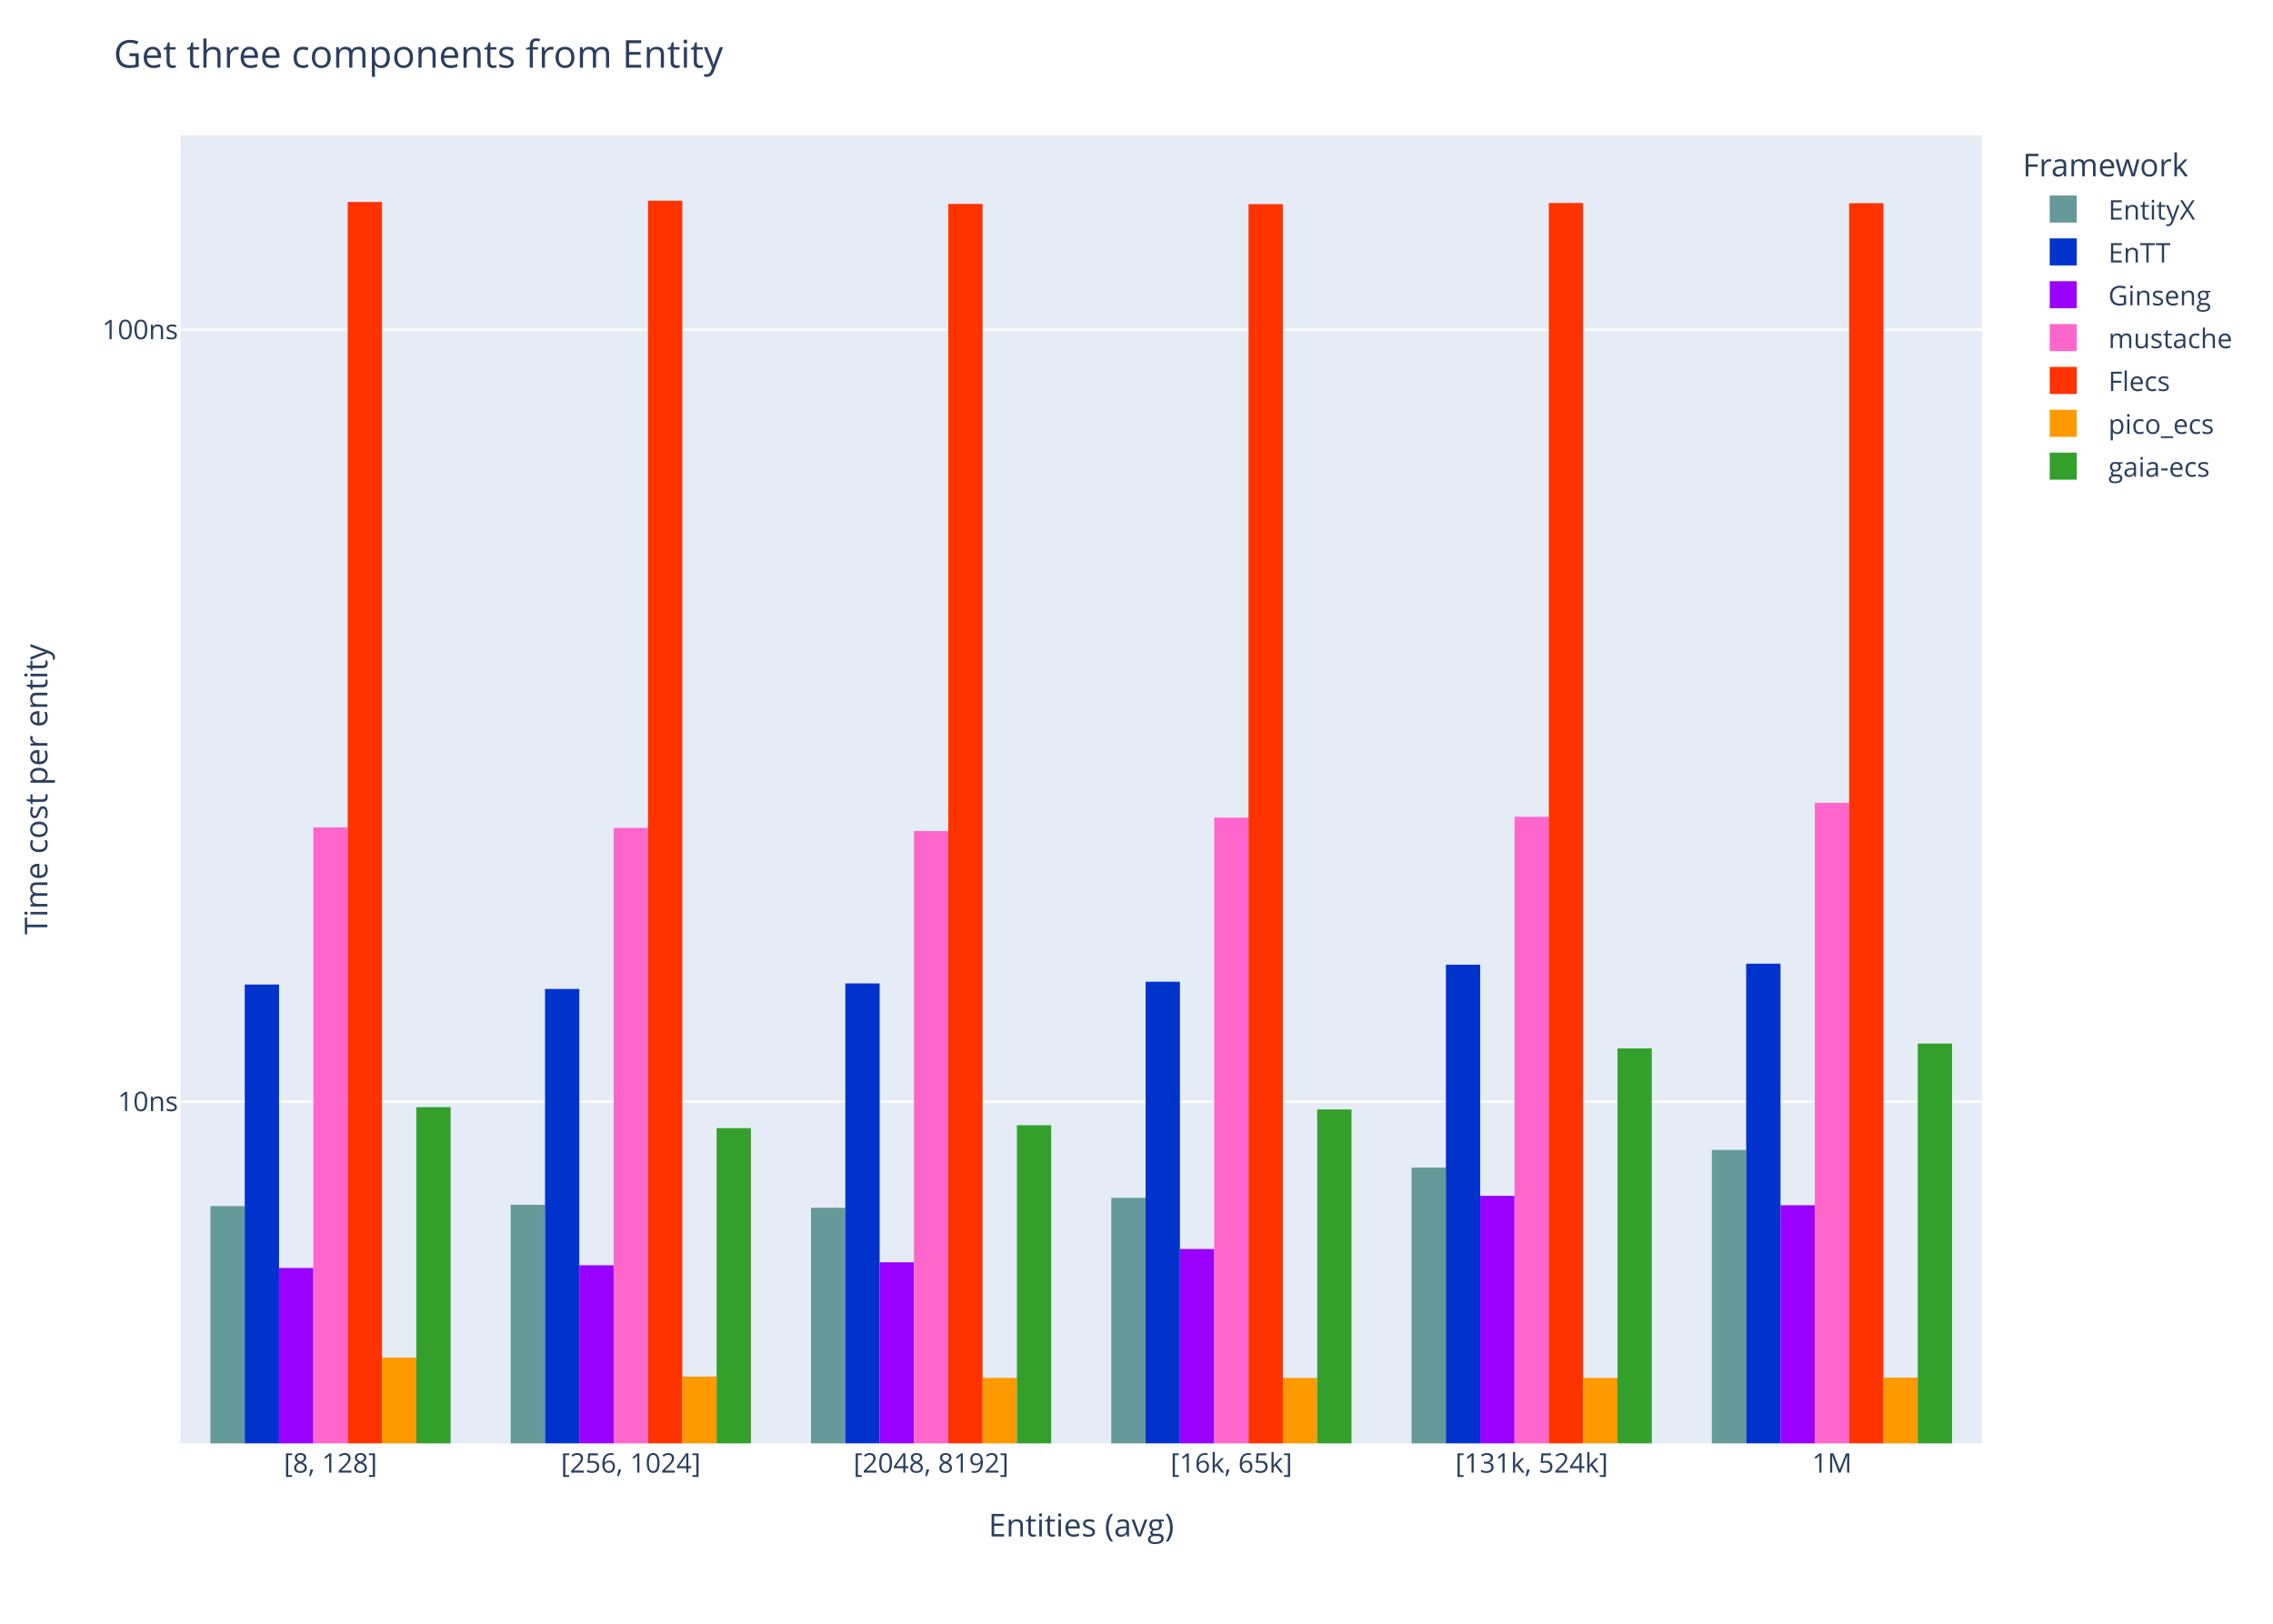
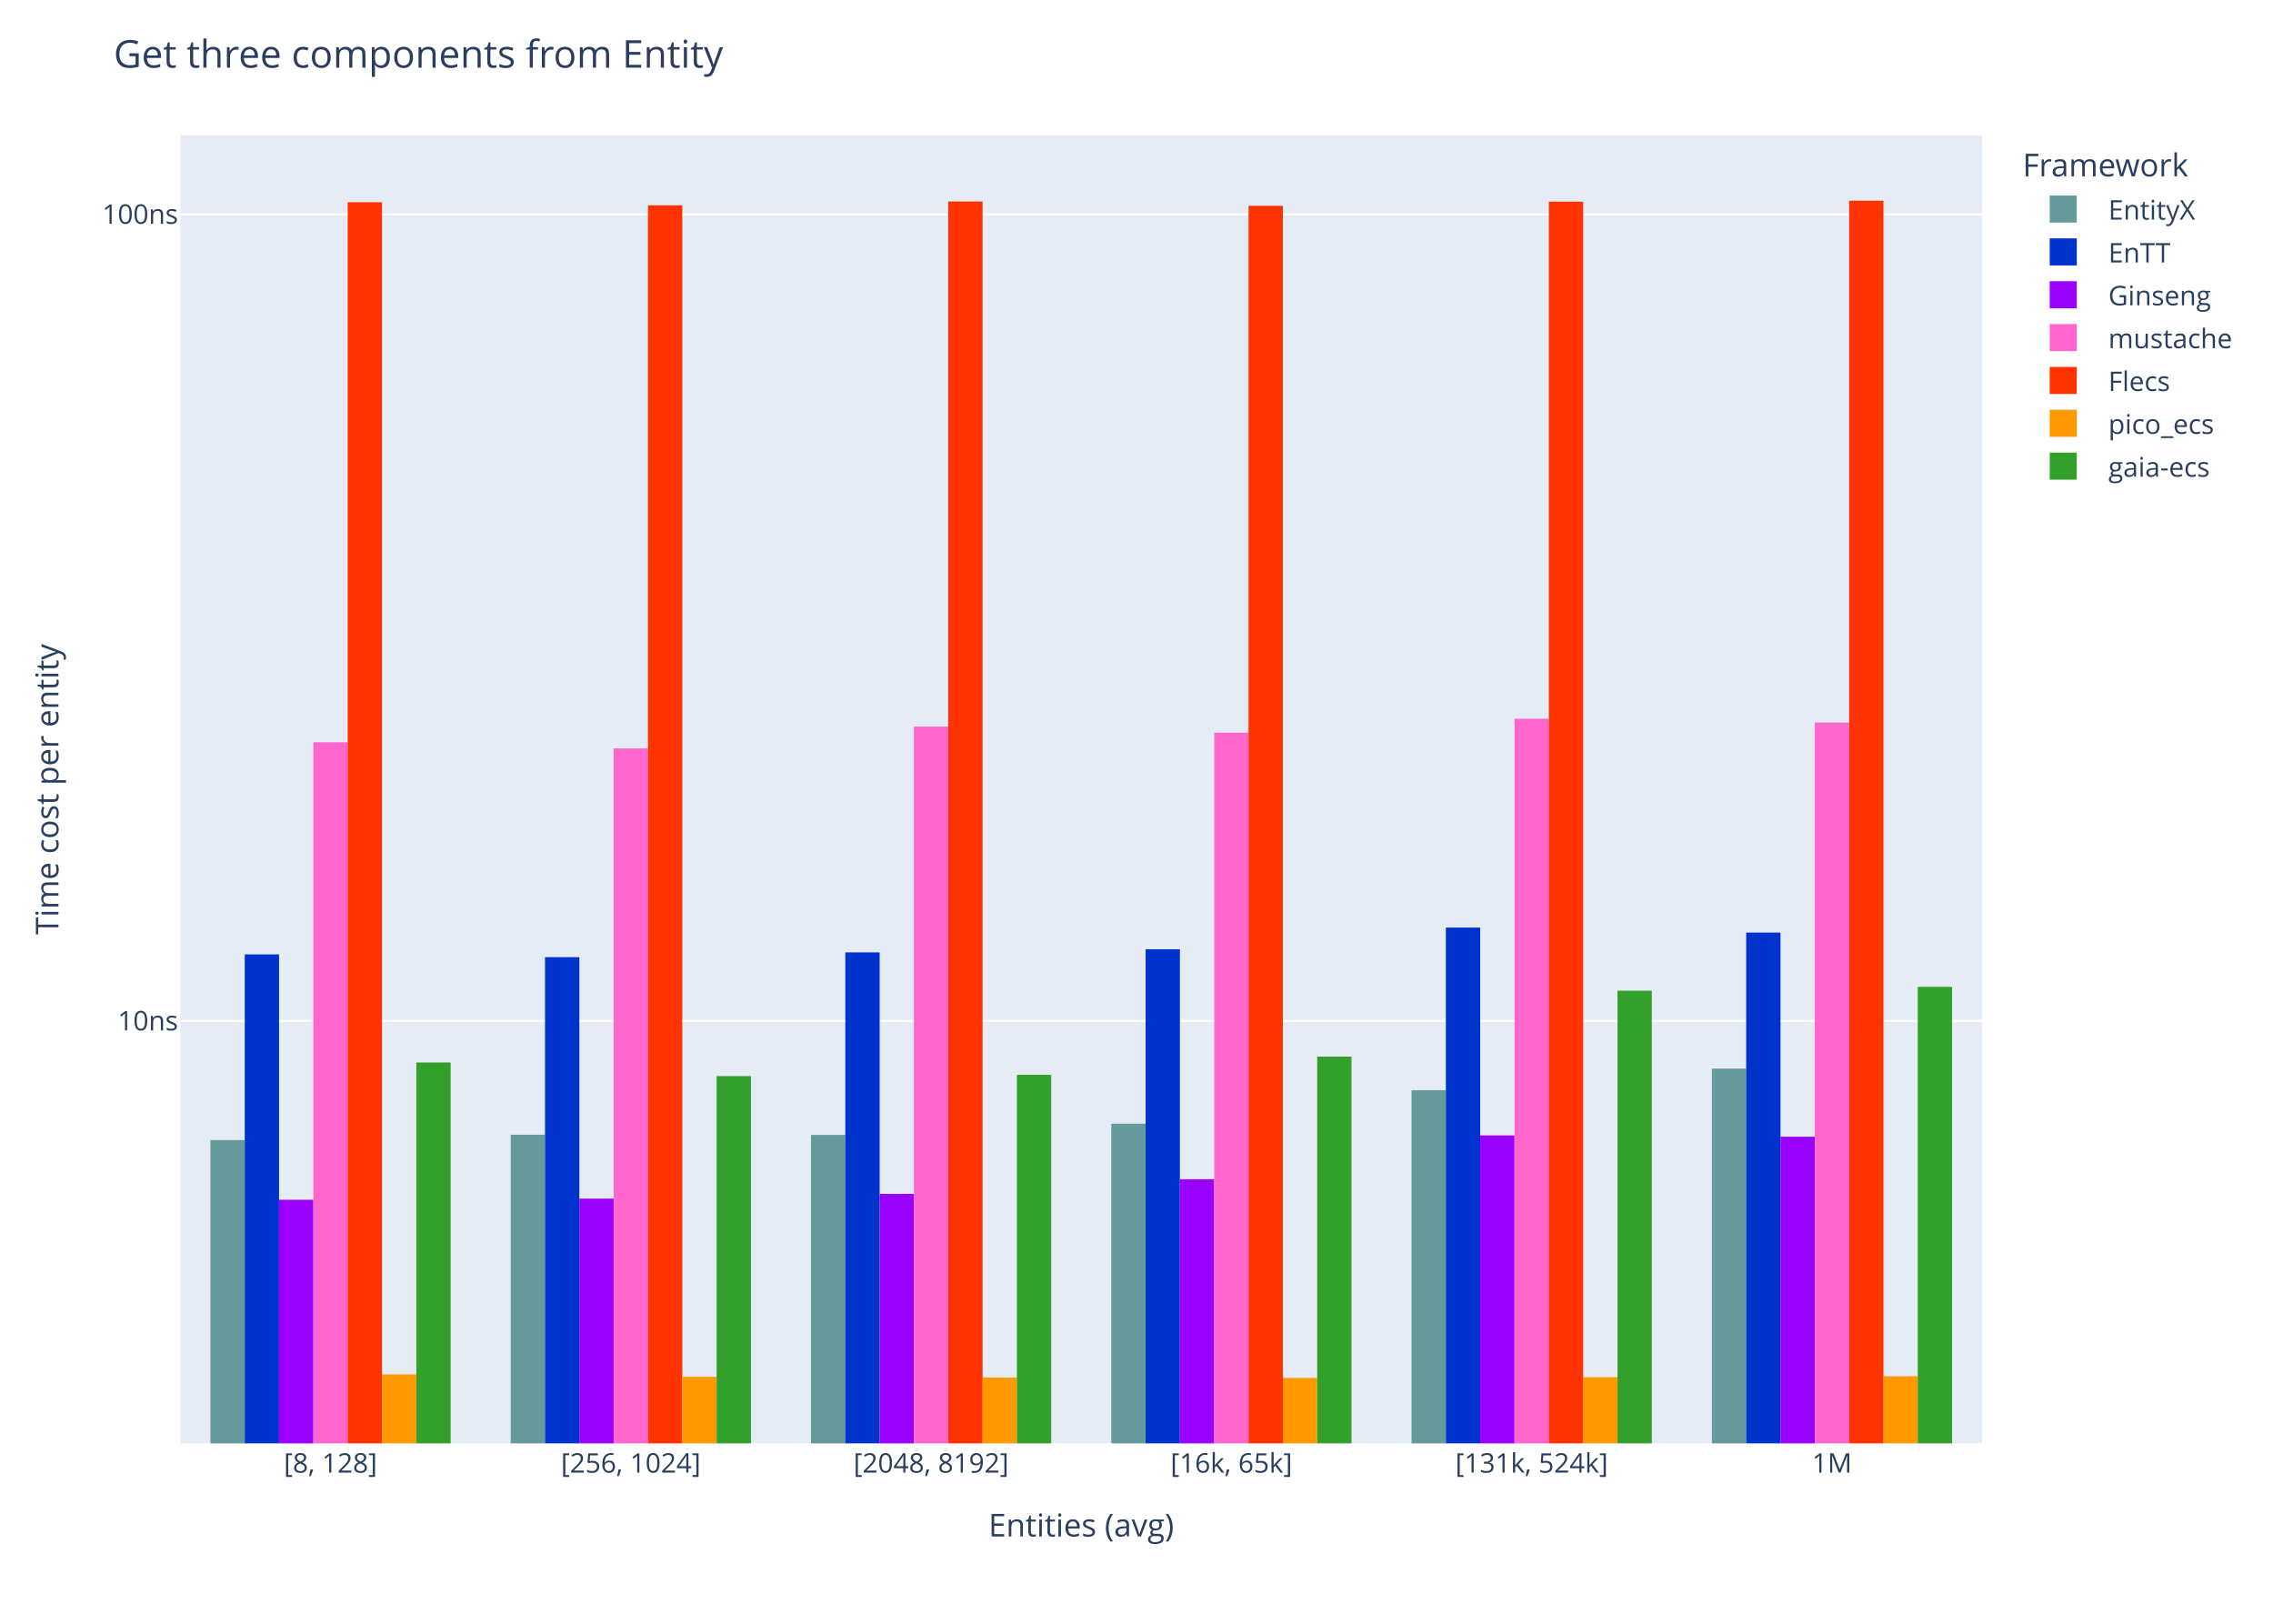
<svg xmlns="http://www.w3.org/2000/svg" class="main-svg" width="1008" height="720" style="" viewBox="0 0 1008 720">
  <rect x="0" y="0" width="1008" height="720" style="fill: rgb(255, 255, 255); fill-opacity: 1;" />
-   <defs id="defs-be7b7b">
+   <defs id="defs-891986">
    <g class="clips">
-       <clipPath id="clipbe7b7bxyplot" class="plotclip">
+       <clipPath id="clip891986xyplot" class="plotclip">
        <rect width="799" height="580" />
      </clipPath>
-       <clipPath class="axesclip" id="clipbe7b7bx">
+       <clipPath class="axesclip" id="clip891986x">
        <rect x="80" y="0" width="799" height="720" />
      </clipPath>
-       <clipPath class="axesclip" id="clipbe7b7by">
+       <clipPath class="axesclip" id="clip891986y">
        <rect x="0" y="60" width="1008" height="580" />
      </clipPath>
-       <clipPath class="axesclip" id="clipbe7b7bxy">
+       <clipPath class="axesclip" id="clip891986xy">
        <rect x="80" y="60" width="799" height="580" />
      </clipPath>
    </g>
    <g class="gradients" />
    <g class="patterns" />
  </defs>
  <g class="bglayer">
    <rect class="bg" x="80" y="60" width="799" height="580" style="fill: rgb(229, 236, 246); fill-opacity: 1; stroke-width: 0;" />
  </g>
  <g class="layer-below">
    <g class="imagelayer" />
    <g class="shapelayer" />
  </g>
  <g class="cartesianlayer">
    <g class="subplot xy">
      <g class="layer-subplot">
        <g class="shapelayer" />
        <g class="imagelayer" />
      </g>
      <g class="minor-gridlayer">
        <g class="x" />
        <g class="y" />
      </g>
      <g class="gridlayer">
        <g class="x" />
        <g class="y">
-           <path class="ygrid crisp" transform="translate(0,488.49)" d="M80,0h799" style="stroke: rgb(255, 255, 255); stroke-opacity: 1; stroke-width: 1px;" />
-           <path class="ygrid crisp" transform="translate(0,146.2)" d="M80,0h799" style="stroke: rgb(255, 255, 255); stroke-opacity: 1; stroke-width: 1px;" />
+           <path class="ygrid crisp" transform="translate(0,452.69)" d="M80,0h799" style="stroke: rgb(255, 255, 255); stroke-opacity: 1; stroke-width: 1px;" />
+           <path class="ygrid crisp" transform="translate(0,95.03)" d="M80,0h799" style="stroke: rgb(255, 255, 255); stroke-opacity: 1; stroke-width: 1px;" />
        </g>
      </g>
      <g class="zerolinelayer" />
+       <g class="layer-between">
+         <g class="shapelayer" />
+         <g class="imagelayer" />
+       </g>
      <path class="xlines-below" />
      <path class="ylines-below" />
      <g class="overlines-below" />
      <g class="xaxislayer-below" />
      <g class="yaxislayer-below" />
      <g class="overaxes-below" />
-       <g class="plot" transform="translate(80,60)" clip-path="url(#clipbe7b7bxyplot)">
+       <g class="plot" transform="translate(80,60)" clip-path="url(#clip891986xyplot)">
        <g class="barlayer mlayer">
          <g class="trace bars" style="opacity: 1;">
            <g class="points">
              <g class="point">
-                 <path d="M13.32,6090V474.81H28.54V6090Z" style="vector-effect: none; opacity: 1; stroke-width: 0px; fill: rgb(102, 153, 153); fill-opacity: 1;" />
-               </g>
-               <g class="point">
-                 <path d="M146.48,6090V474.23H161.7V6090Z" style="vector-effect: none; opacity: 1; stroke-width: 0px; fill: rgb(102, 153, 153); fill-opacity: 1;" />
-               </g>
-               <g class="point">
-                 <path d="M279.65,6090V475.56H294.87V6090Z" style="vector-effect: none; opacity: 1; stroke-width: 0px; fill: rgb(102, 153, 153); fill-opacity: 1;" />
-               </g>
-               <g class="point">
-                 <path d="M412.82,6090V471.12H428.04V6090Z" style="vector-effect: none; opacity: 1; stroke-width: 0px; fill: rgb(102, 153, 153); fill-opacity: 1;" />
-               </g>
-               <g class="point">
-                 <path d="M545.98,6090V457.73H561.2V6090Z" style="vector-effect: none; opacity: 1; stroke-width: 0px; fill: rgb(102, 153, 153); fill-opacity: 1;" />
-               </g>
-               <g class="point">
-                 <path d="M679.15,6090V449.92H694.37V6090Z" style="vector-effect: none; opacity: 1; stroke-width: 0px; fill: rgb(102, 153, 153); fill-opacity: 1;" />
-               </g>
-             </g>
-           </g>
-           <g class="trace bars" style="opacity: 1;">
-             <g class="points">
-               <g class="point">
-                 <path d="M28.54,6090V376.55H43.75V6090Z" style="vector-effect: none; opacity: 1; stroke-width: 0px; fill: rgb(0, 51, 204); fill-opacity: 1;" />
-               </g>
-               <g class="point">
-                 <path d="M161.7,6090V378.51H176.92V6090Z" style="vector-effect: none; opacity: 1; stroke-width: 0px; fill: rgb(0, 51, 204); fill-opacity: 1;" />
-               </g>
-               <g class="point">
-                 <path d="M294.87,6090V376.07H310.09V6090Z" style="vector-effect: none; opacity: 1; stroke-width: 0px; fill: rgb(0, 51, 204); fill-opacity: 1;" />
-               </g>
-               <g class="point">
-                 <path d="M428.04,6090V375.32H443.25V6090Z" style="vector-effect: none; opacity: 1; stroke-width: 0px; fill: rgb(0, 51, 204); fill-opacity: 1;" />
-               </g>
-               <g class="point">
-                 <path d="M561.2,6090V367.76H576.42V6090Z" style="vector-effect: none; opacity: 1; stroke-width: 0px; fill: rgb(0, 51, 204); fill-opacity: 1;" />
-               </g>
-               <g class="point">
-                 <path d="M694.37,6090V367.31H709.59V6090Z" style="vector-effect: none; opacity: 1; stroke-width: 0px; fill: rgb(0, 51, 204); fill-opacity: 1;" />
-               </g>
-             </g>
-           </g>
-           <g class="trace bars" style="opacity: 1;">
-             <g class="points">
-               <g class="point">
-                 <path d="M43.75,6090V502.25H58.97V6090Z" style="vector-effect: none; opacity: 1; stroke-width: 0px; fill: rgb(153, 0, 255); fill-opacity: 1;" />
-               </g>
-               <g class="point">
-                 <path d="M176.92,6090V501.05H192.14V6090Z" style="vector-effect: none; opacity: 1; stroke-width: 0px; fill: rgb(153, 0, 255); fill-opacity: 1;" />
-               </g>
-               <g class="point">
-                 <path d="M310.09,6090V499.73H325.31V6090Z" style="vector-effect: none; opacity: 1; stroke-width: 0px; fill: rgb(153, 0, 255); fill-opacity: 1;" />
-               </g>
-               <g class="point">
-                 <path d="M443.25,6090V493.84H458.47V6090Z" style="vector-effect: none; opacity: 1; stroke-width: 0px; fill: rgb(153, 0, 255); fill-opacity: 1;" />
-               </g>
-               <g class="point">
-                 <path d="M576.42,6090V470.25H591.64V6090Z" style="vector-effect: none; opacity: 1; stroke-width: 0px; fill: rgb(153, 0, 255); fill-opacity: 1;" />
-               </g>
-               <g class="point">
-                 <path d="M709.59,6090V474.42H724.81V6090Z" style="vector-effect: none; opacity: 1; stroke-width: 0px; fill: rgb(153, 0, 255); fill-opacity: 1;" />
-               </g>
-             </g>
-           </g>
-           <g class="trace bars" style="opacity: 1;">
-             <g class="points">
-               <g class="point">
-                 <path d="M58.97,6090V306.85H74.19V6090Z" style="vector-effect: none; opacity: 1; stroke-width: 0px; fill: rgb(255, 102, 204); fill-opacity: 1;" />
-               </g>
-               <g class="point">
-                 <path d="M192.14,6090V307.1H207.36V6090Z" style="vector-effect: none; opacity: 1; stroke-width: 0px; fill: rgb(255, 102, 204); fill-opacity: 1;" />
-               </g>
-               <g class="point">
-                 <path d="M325.31,6090V308.51H340.53V6090Z" style="vector-effect: none; opacity: 1; stroke-width: 0px; fill: rgb(255, 102, 204); fill-opacity: 1;" />
-               </g>
-               <g class="point">
-                 <path d="M458.47,6090V302.53H473.69V6090Z" style="vector-effect: none; opacity: 1; stroke-width: 0px; fill: rgb(255, 102, 204); fill-opacity: 1;" />
-               </g>
-               <g class="point">
-                 <path d="M591.64,6090V302.19H606.86V6090Z" style="vector-effect: none; opacity: 1; stroke-width: 0px; fill: rgb(255, 102, 204); fill-opacity: 1;" />
-               </g>
-               <g class="point">
-                 <path d="M724.81,6090V295.97H740.03V6090Z" style="vector-effect: none; opacity: 1; stroke-width: 0px; fill: rgb(255, 102, 204); fill-opacity: 1;" />
-               </g>
-             </g>
-           </g>
-           <g class="trace bars" style="opacity: 1;">
-             <g class="points">
-               <g class="point">
-                 <path d="M74.19,6090V29.57H89.41V6090Z" style="vector-effect: none; opacity: 1; stroke-width: 0px; fill: rgb(255, 51, 0); fill-opacity: 1;" />
-               </g>
-               <g class="point">
-                 <path d="M207.36,6090V29H222.58V6090Z" style="vector-effect: none; opacity: 1; stroke-width: 0px; fill: rgb(255, 51, 0); fill-opacity: 1;" />
-               </g>
-               <g class="point">
-                 <path d="M340.53,6090V30.43H355.75V6090Z" style="vector-effect: none; opacity: 1; stroke-width: 0px; fill: rgb(255, 51, 0); fill-opacity: 1;" />
-               </g>
-               <g class="point">
-                 <path d="M473.69,6090V30.54H488.91V6090Z" style="vector-effect: none; opacity: 1; stroke-width: 0px; fill: rgb(255, 51, 0); fill-opacity: 1;" />
-               </g>
-               <g class="point">
-                 <path d="M606.86,6090V30.03H622.08V6090Z" style="vector-effect: none; opacity: 1; stroke-width: 0px; fill: rgb(255, 51, 0); fill-opacity: 1;" />
-               </g>
-               <g class="point">
-                 <path d="M740.03,6090V30.09H755.25V6090Z" style="vector-effect: none; opacity: 1; stroke-width: 0px; fill: rgb(255, 51, 0); fill-opacity: 1;" />
-               </g>
-             </g>
-           </g>
-           <g class="trace bars" style="opacity: 1;">
-             <g class="points">
-               <g class="point">
-                 <path d="M89.41,6090V541.99H104.63V6090Z" style="vector-effect: none; opacity: 1; stroke-width: 0px; fill: rgb(255, 153, 0); fill-opacity: 1;" />
-               </g>
-               <g class="point">
-                 <path d="M222.58,6090V550.41H237.8V6090Z" style="vector-effect: none; opacity: 1; stroke-width: 0px; fill: rgb(255, 153, 0); fill-opacity: 1;" />
-               </g>
-               <g class="point">
-                 <path d="M355.75,6090V550.99H370.96V6090Z" style="vector-effect: none; opacity: 1; stroke-width: 0px; fill: rgb(255, 153, 0); fill-opacity: 1;" />
+                 <path d="M13.32,6090V445.54H28.54V6090Z" style="vector-effect: none; opacity: 1; stroke-width: 0px; fill: rgb(102, 153, 153); fill-opacity: 1;" />
+               </g>
+               <g class="point">
+                 <path d="M146.48,6090V443.18H161.7V6090Z" style="vector-effect: none; opacity: 1; stroke-width: 0px; fill: rgb(102, 153, 153); fill-opacity: 1;" />
+               </g>
+               <g class="point">
+                 <path d="M279.65,6090V443.25H294.87V6090Z" style="vector-effect: none; opacity: 1; stroke-width: 0px; fill: rgb(102, 153, 153); fill-opacity: 1;" />
+               </g>
+               <g class="point">
+                 <path d="M412.82,6090V438.28H428.04V6090Z" style="vector-effect: none; opacity: 1; stroke-width: 0px; fill: rgb(102, 153, 153); fill-opacity: 1;" />
+               </g>
+               <g class="point">
+                 <path d="M545.98,6090V423.42H561.2V6090Z" style="vector-effect: none; opacity: 1; stroke-width: 0px; fill: rgb(102, 153, 153); fill-opacity: 1;" />
+               </g>
+               <g class="point">
+                 <path d="M679.15,6090V413.84H694.37V6090Z" style="vector-effect: none; opacity: 1; stroke-width: 0px; fill: rgb(102, 153, 153); fill-opacity: 1;" />
+               </g>
+             </g>
+           </g>
+           <g class="trace bars" style="opacity: 1;">
+             <g class="points">
+               <g class="point">
+                 <path d="M28.54,6090V363.21H43.75V6090Z" style="vector-effect: none; opacity: 1; stroke-width: 0px; fill: rgb(0, 51, 204); fill-opacity: 1;" />
+               </g>
+               <g class="point">
+                 <path d="M161.7,6090V364.43H176.92V6090Z" style="vector-effect: none; opacity: 1; stroke-width: 0px; fill: rgb(0, 51, 204); fill-opacity: 1;" />
+               </g>
+               <g class="point">
+                 <path d="M294.87,6090V362.31H310.09V6090Z" style="vector-effect: none; opacity: 1; stroke-width: 0px; fill: rgb(0, 51, 204); fill-opacity: 1;" />
+               </g>
+               <g class="point">
+                 <path d="M428.04,6090V360.91H443.25V6090Z" style="vector-effect: none; opacity: 1; stroke-width: 0px; fill: rgb(0, 51, 204); fill-opacity: 1;" />
+               </g>
+               <g class="point">
+                 <path d="M561.2,6090V351.33H576.42V6090Z" style="vector-effect: none; opacity: 1; stroke-width: 0px; fill: rgb(0, 51, 204); fill-opacity: 1;" />
+               </g>
+               <g class="point">
+                 <path d="M694.37,6090V353.51H709.59V6090Z" style="vector-effect: none; opacity: 1; stroke-width: 0px; fill: rgb(0, 51, 204); fill-opacity: 1;" />
+               </g>
+             </g>
+           </g>
+           <g class="trace bars" style="opacity: 1;">
+             <g class="points">
+               <g class="point">
+                 <path d="M43.75,6090V472H58.97V6090Z" style="vector-effect: none; opacity: 1; stroke-width: 0px; fill: rgb(153, 0, 255); fill-opacity: 1;" />
+               </g>
+               <g class="point">
+                 <path d="M176.92,6090V471.51H192.14V6090Z" style="vector-effect: none; opacity: 1; stroke-width: 0px; fill: rgb(153, 0, 255); fill-opacity: 1;" />
+               </g>
+               <g class="point">
+                 <path d="M310.09,6090V469.41H325.31V6090Z" style="vector-effect: none; opacity: 1; stroke-width: 0px; fill: rgb(153, 0, 255); fill-opacity: 1;" />
+               </g>
+               <g class="point">
+                 <path d="M443.25,6090V462.91H458.47V6090Z" style="vector-effect: none; opacity: 1; stroke-width: 0px; fill: rgb(153, 0, 255); fill-opacity: 1;" />
+               </g>
+               <g class="point">
+                 <path d="M576.42,6090V443.45H591.64V6090Z" style="vector-effect: none; opacity: 1; stroke-width: 0px; fill: rgb(153, 0, 255); fill-opacity: 1;" />
+               </g>
+               <g class="point">
+                 <path d="M709.59,6090V444.06H724.81V6090Z" style="vector-effect: none; opacity: 1; stroke-width: 0px; fill: rgb(153, 0, 255); fill-opacity: 1;" />
+               </g>
+             </g>
+           </g>
+           <g class="trace bars" style="opacity: 1;">
+             <g class="points">
+               <g class="point">
+                 <path d="M58.97,6090V269.13H74.19V6090Z" style="vector-effect: none; opacity: 1; stroke-width: 0px; fill: rgb(255, 102, 204); fill-opacity: 1;" />
+               </g>
+               <g class="point">
+                 <path d="M192.14,6090V271.87H207.36V6090Z" style="vector-effect: none; opacity: 1; stroke-width: 0px; fill: rgb(255, 102, 204); fill-opacity: 1;" />
+               </g>
+               <g class="point">
+                 <path d="M325.31,6090V262.19H340.53V6090Z" style="vector-effect: none; opacity: 1; stroke-width: 0px; fill: rgb(255, 102, 204); fill-opacity: 1;" />
+               </g>
+               <g class="point">
+                 <path d="M458.47,6090V264.9H473.69V6090Z" style="vector-effect: none; opacity: 1; stroke-width: 0px; fill: rgb(255, 102, 204); fill-opacity: 1;" />
+               </g>
+               <g class="point">
+                 <path d="M591.64,6090V258.7H606.86V6090Z" style="vector-effect: none; opacity: 1; stroke-width: 0px; fill: rgb(255, 102, 204); fill-opacity: 1;" />
+               </g>
+               <g class="point">
+                 <path d="M724.81,6090V260.39H740.03V6090Z" style="vector-effect: none; opacity: 1; stroke-width: 0px; fill: rgb(255, 102, 204); fill-opacity: 1;" />
+               </g>
+             </g>
+           </g>
+           <g class="trace bars" style="opacity: 1;">
+             <g class="points">
+               <g class="point">
+                 <path d="M74.19,6090V29.66H89.41V6090Z" style="vector-effect: none; opacity: 1; stroke-width: 0px; fill: rgb(255, 51, 0); fill-opacity: 1;" />
+               </g>
+               <g class="point">
+                 <path d="M207.36,6090V31.04H222.58V6090Z" style="vector-effect: none; opacity: 1; stroke-width: 0px; fill: rgb(255, 51, 0); fill-opacity: 1;" />
+               </g>
+               <g class="point">
+                 <path d="M340.53,6090V29.34H355.75V6090Z" style="vector-effect: none; opacity: 1; stroke-width: 0px; fill: rgb(255, 51, 0); fill-opacity: 1;" />
+               </g>
+               <g class="point">
+                 <path d="M473.69,6090V31.26H488.91V6090Z" style="vector-effect: none; opacity: 1; stroke-width: 0px; fill: rgb(255, 51, 0); fill-opacity: 1;" />
+               </g>
+               <g class="point">
+                 <path d="M606.86,6090V29.42H622.08V6090Z" style="vector-effect: none; opacity: 1; stroke-width: 0px; fill: rgb(255, 51, 0); fill-opacity: 1;" />
+               </g>
+               <g class="point">
+                 <path d="M740.03,6090V29H755.25V6090Z" style="vector-effect: none; opacity: 1; stroke-width: 0px; fill: rgb(255, 51, 0); fill-opacity: 1;" />
+               </g>
+             </g>
+           </g>
+           <g class="trace bars" style="opacity: 1;">
+             <g class="points">
+               <g class="point">
+                 <path d="M89.41,6090V549.46H104.63V6090Z" style="vector-effect: none; opacity: 1; stroke-width: 0px; fill: rgb(255, 153, 0); fill-opacity: 1;" />
+               </g>
+               <g class="point">
+                 <path d="M222.58,6090V550.49H237.8V6090Z" style="vector-effect: none; opacity: 1; stroke-width: 0px; fill: rgb(255, 153, 0); fill-opacity: 1;" />
+               </g>
+               <g class="point">
+                 <path d="M355.75,6090V550.88H370.96V6090Z" style="vector-effect: none; opacity: 1; stroke-width: 0px; fill: rgb(255, 153, 0); fill-opacity: 1;" />
              </g>
              <g class="point">
                <path d="M488.91,6090V551H504.13V6090Z" style="vector-effect: none; opacity: 1; stroke-width: 0px; fill: rgb(255, 153, 0); fill-opacity: 1;" />
              </g>
              <g class="point">
-                 <path d="M622.08,6090V551H637.3V6090Z" style="vector-effect: none; opacity: 1; stroke-width: 0px; fill: rgb(255, 153, 0); fill-opacity: 1;" />
-               </g>
-               <g class="point">
-                 <path d="M755.25,6090V550.84H770.46V6090Z" style="vector-effect: none; opacity: 1; stroke-width: 0px; fill: rgb(255, 153, 0); fill-opacity: 1;" />
-               </g>
-             </g>
-           </g>
-           <g class="trace bars" style="opacity: 1;">
-             <g class="points">
-               <g class="point">
-                 <path d="M104.63,6090V430.95H119.85V6090Z" style="vector-effect: none; opacity: 1; stroke-width: 0px; fill: rgb(51, 160, 44); fill-opacity: 1;" />
-               </g>
-               <g class="point">
-                 <path d="M237.8,6090V440.23H253.02V6090Z" style="vector-effect: none; opacity: 1; stroke-width: 0px; fill: rgb(51, 160, 44); fill-opacity: 1;" />
-               </g>
-               <g class="point">
-                 <path d="M370.96,6090V438.94H386.18V6090Z" style="vector-effect: none; opacity: 1; stroke-width: 0px; fill: rgb(51, 160, 44); fill-opacity: 1;" />
-               </g>
-               <g class="point">
-                 <path d="M504.13,6090V431.97H519.35V6090Z" style="vector-effect: none; opacity: 1; stroke-width: 0px; fill: rgb(51, 160, 44); fill-opacity: 1;" />
-               </g>
-               <g class="point">
-                 <path d="M637.3,6090V404.89H652.52V6090Z" style="vector-effect: none; opacity: 1; stroke-width: 0px; fill: rgb(51, 160, 44); fill-opacity: 1;" />
-               </g>
-               <g class="point">
-                 <path d="M770.46,6090V402.73H785.68V6090Z" style="vector-effect: none; opacity: 1; stroke-width: 0px; fill: rgb(51, 160, 44); fill-opacity: 1;" />
+                 <path d="M622.08,6090V550.63H637.3V6090Z" style="vector-effect: none; opacity: 1; stroke-width: 0px; fill: rgb(255, 153, 0); fill-opacity: 1;" />
+               </g>
+               <g class="point">
+                 <path d="M755.25,6090V550.25H770.46V6090Z" style="vector-effect: none; opacity: 1; stroke-width: 0px; fill: rgb(255, 153, 0); fill-opacity: 1;" />
+               </g>
+             </g>
+           </g>
+           <g class="trace bars" style="opacity: 1;">
+             <g class="points">
+               <g class="point">
+                 <path d="M104.63,6090V411.12H119.85V6090Z" style="vector-effect: none; opacity: 1; stroke-width: 0px; fill: rgb(51, 160, 44); fill-opacity: 1;" />
+               </g>
+               <g class="point">
+                 <path d="M237.8,6090V417.17H253.02V6090Z" style="vector-effect: none; opacity: 1; stroke-width: 0px; fill: rgb(51, 160, 44); fill-opacity: 1;" />
+               </g>
+               <g class="point">
+                 <path d="M370.96,6090V416.6H386.18V6090Z" style="vector-effect: none; opacity: 1; stroke-width: 0px; fill: rgb(51, 160, 44); fill-opacity: 1;" />
+               </g>
+               <g class="point">
+                 <path d="M504.13,6090V408.52H519.35V6090Z" style="vector-effect: none; opacity: 1; stroke-width: 0px; fill: rgb(51, 160, 44); fill-opacity: 1;" />
+               </g>
+               <g class="point">
+                 <path d="M637.3,6090V379.29H652.52V6090Z" style="vector-effect: none; opacity: 1; stroke-width: 0px; fill: rgb(51, 160, 44); fill-opacity: 1;" />
+               </g>
+               <g class="point">
+                 <path d="M770.46,6090V377.57H785.68V6090Z" style="vector-effect: none; opacity: 1; stroke-width: 0px; fill: rgb(51, 160, 44); fill-opacity: 1;" />
              </g>
            </g>
          </g>
        </g>
      </g>
      <g class="overplot" />
      <path class="xlines-above crisp" d="M0,0" style="fill: none;" />
      <path class="ylines-above crisp" d="M0,0" style="fill: none;" />
      <g class="overlines-above" />
      <g class="xaxislayer-above">
        <g class="xtick">
          <text text-anchor="middle" x="0" y="653" transform="translate(146.58,0)" style="font-family: 'Open Sans', verdana, arial, sans-serif; font-size: 12px; fill: rgb(42, 63, 95); fill-opacity: 1; white-space: pre; opacity: 1;">[8, 128]</text>
        </g>
        <g class="xtick">
          <text text-anchor="middle" x="0" y="653" transform="translate(279.75,0)" style="font-family: 'Open Sans', verdana, arial, sans-serif; font-size: 12px; fill: rgb(42, 63, 95); fill-opacity: 1; white-space: pre; opacity: 1;">[256, 1024]</text>
        </g>
        <g class="xtick">
          <text text-anchor="middle" x="0" y="653" transform="translate(412.92,0)" style="font-family: 'Open Sans', verdana, arial, sans-serif; font-size: 12px; fill: rgb(42, 63, 95); fill-opacity: 1; white-space: pre; opacity: 1;">[2048, 8192]</text>
        </g>
        <g class="xtick">
          <text text-anchor="middle" x="0" y="653" transform="translate(546.08,0)" style="font-family: 'Open Sans', verdana, arial, sans-serif; font-size: 12px; fill: rgb(42, 63, 95); fill-opacity: 1; white-space: pre; opacity: 1;">[16k, 65k]</text>
        </g>
        <g class="xtick">
          <text text-anchor="middle" x="0" y="653" transform="translate(679.25,0)" style="font-family: 'Open Sans', verdana, arial, sans-serif; font-size: 12px; fill: rgb(42, 63, 95); fill-opacity: 1; white-space: pre; opacity: 1;">[131k, 524k]</text>
        </g>
        <g class="xtick">
          <text text-anchor="middle" x="0" y="653" transform="translate(812.42,0)" style="font-family: 'Open Sans', verdana, arial, sans-serif; font-size: 12px; fill: rgb(42, 63, 95); fill-opacity: 1; white-space: pre; opacity: 1;">1M</text>
        </g>
      </g>
      <g class="yaxislayer-above">
        <g class="ytick">
-           <text text-anchor="end" x="79" y="4.2" transform="translate(0,488.49)" style="font-family: 'Open Sans', verdana, arial, sans-serif; font-size: 12px; fill: rgb(42, 63, 95); fill-opacity: 1; white-space: pre; opacity: 1;">10ns</text>
+           <text text-anchor="end" x="79" y="4.2" transform="translate(0,452.69)" style="font-family: 'Open Sans', verdana, arial, sans-serif; font-size: 12px; fill: rgb(42, 63, 95); fill-opacity: 1; white-space: pre; opacity: 1;">10ns</text>
        </g>
        <g class="ytick">
-           <text text-anchor="end" x="79" y="4.2" style="font-family: 'Open Sans', verdana, arial, sans-serif; font-size: 12px; fill: rgb(42, 63, 95); fill-opacity: 1; white-space: pre; opacity: 1;" transform="translate(0,146.2)">100ns</text>
+           <text text-anchor="end" x="79" y="4.2" style="font-family: 'Open Sans', verdana, arial, sans-serif; font-size: 12px; fill: rgb(42, 63, 95); fill-opacity: 1; white-space: pre; opacity: 1;" transform="translate(0,95.03)">100ns</text>
        </g>
      </g>
      <g class="overaxes-above" />
    </g>
  </g>
  <g class="polarlayer" />
  <g class="smithlayer" />
  <g class="ternarylayer" />
  <g class="geolayer" />
  <g class="funnelarealayer" />
  <g class="pielayer" />
  <g class="iciclelayer" />
  <g class="treemaplayer" />
  <g class="sunburstlayer" />
  <g class="glimages" />
-   <defs id="topdefs-be7b7b">
+   <defs id="topdefs-891986">
    <g class="clips" />
-     <clipPath id="legendbe7b7b">
+     <clipPath id="legend891986">
      <rect width="101" height="162" x="0" y="0" />
    </clipPath>
  </defs>
  <g class="layer-above">
    <g class="imagelayer" />
    <g class="shapelayer" />
  </g>
  <g class="infolayer">
    <g class="legend" pointer-events="all" transform="translate(894.98,60)">
      <rect class="bg" shape-rendering="crispEdges" width="101" height="162" x="0" y="0" style="stroke: rgb(68, 68, 68); stroke-opacity: 1; fill: rgb(255, 255, 255); fill-opacity: 1; stroke-width: 0px;" />
-       <g class="scrollbox" transform="" clip-path="url(#legendbe7b7b)">
+       <g class="scrollbox" transform="" clip-path="url(#legend891986)">
        <text class="legendtitletext" text-anchor="start" x="2" y="18.2" style="font-family: 'Open Sans', verdana, arial, sans-serif; font-size: 14px; fill: rgb(42, 63, 95); fill-opacity: 1; white-space: pre;">Framework</text>
        <g class="groups" transform="">
          <g class="traces" transform="translate(0,32.7)" style="opacity: 1;">
            <text class="legendtext" text-anchor="start" x="40" y="4.68" style="font-family: 'Open Sans', verdana, arial, sans-serif; font-size: 12px; fill: rgb(42, 63, 95); fill-opacity: 1; white-space: pre;">EntityX</text>
            <g class="layers" style="opacity: 1;">
              <g class="legendfill" />
              <g class="legendlines" />
              <g class="legendsymbols">
                <g class="legendpoints">
                  <path class="legendundefined" d="M6,6H-6V-6H6Z" transform="translate(20,0)" style="stroke-width: 0px; fill: rgb(102, 153, 153); fill-opacity: 1;" />
                </g>
              </g>
            </g>
            <rect class="legendtoggle" x="0" y="-9.5" width="95.25" height="19" style="fill: rgb(0, 0, 0); fill-opacity: 0;" />
          </g>
        </g>
        <g class="groups" transform="">
          <g class="traces" transform="translate(0,51.7)" style="opacity: 1;">
            <text class="legendtext" text-anchor="start" x="40" y="4.68" style="font-family: 'Open Sans', verdana, arial, sans-serif; font-size: 12px; fill: rgb(42, 63, 95); fill-opacity: 1; white-space: pre;">EnTT</text>
            <g class="layers" style="opacity: 1;">
              <g class="legendfill" />
              <g class="legendlines" />
              <g class="legendsymbols">
                <g class="legendpoints">
                  <path class="legendundefined" d="M6,6H-6V-6H6Z" transform="translate(20,0)" style="stroke-width: 0px; fill: rgb(0, 51, 204); fill-opacity: 1;" />
                </g>
              </g>
            </g>
            <rect class="legendtoggle" x="0" y="-9.5" width="95.25" height="19" style="fill: rgb(0, 0, 0); fill-opacity: 0;" />
          </g>
        </g>
        <g class="groups" transform="">
          <g class="traces" transform="translate(0,70.7)" style="opacity: 1;">
            <text class="legendtext" text-anchor="start" x="40" y="4.68" style="font-family: 'Open Sans', verdana, arial, sans-serif; font-size: 12px; fill: rgb(42, 63, 95); fill-opacity: 1; white-space: pre;">Ginseng</text>
            <g class="layers" style="opacity: 1;">
              <g class="legendfill" />
              <g class="legendlines" />
              <g class="legendsymbols">
                <g class="legendpoints">
                  <path class="legendundefined" d="M6,6H-6V-6H6Z" transform="translate(20,0)" style="stroke-width: 0px; fill: rgb(153, 0, 255); fill-opacity: 1;" />
                </g>
              </g>
            </g>
            <rect class="legendtoggle" x="0" y="-9.5" width="95.25" height="19" style="fill: rgb(0, 0, 0); fill-opacity: 0;" />
          </g>
        </g>
        <g class="groups" transform="">
          <g class="traces" transform="translate(0,89.7)" style="opacity: 1;">
            <text class="legendtext" text-anchor="start" x="40" y="4.68" style="font-family: 'Open Sans', verdana, arial, sans-serif; font-size: 12px; fill: rgb(42, 63, 95); fill-opacity: 1; white-space: pre;">mustache</text>
            <g class="layers" style="opacity: 1;">
              <g class="legendfill" />
              <g class="legendlines" />
              <g class="legendsymbols">
                <g class="legendpoints">
                  <path class="legendundefined" d="M6,6H-6V-6H6Z" transform="translate(20,0)" style="stroke-width: 0px; fill: rgb(255, 102, 204); fill-opacity: 1;" />
                </g>
              </g>
            </g>
            <rect class="legendtoggle" x="0" y="-9.5" width="95.25" height="19" style="fill: rgb(0, 0, 0); fill-opacity: 0;" />
          </g>
        </g>
        <g class="groups" transform="">
          <g class="traces" transform="translate(0,108.7)" style="opacity: 1;">
            <text class="legendtext" text-anchor="start" x="40" y="4.68" style="font-family: 'Open Sans', verdana, arial, sans-serif; font-size: 12px; fill: rgb(42, 63, 95); fill-opacity: 1; white-space: pre;">Flecs</text>
            <g class="layers" style="opacity: 1;">
              <g class="legendfill" />
              <g class="legendlines" />
              <g class="legendsymbols">
                <g class="legendpoints">
                  <path class="legendundefined" d="M6,6H-6V-6H6Z" transform="translate(20,0)" style="stroke-width: 0px; fill: rgb(255, 51, 0); fill-opacity: 1;" />
                </g>
              </g>
            </g>
            <rect class="legendtoggle" x="0" y="-9.5" width="95.25" height="19" style="fill: rgb(0, 0, 0); fill-opacity: 0;" />
          </g>
        </g>
        <g class="groups" transform="">
          <g class="traces" transform="translate(0,127.7)" style="opacity: 1;">
            <text class="legendtext" text-anchor="start" x="40" y="4.68" style="font-family: 'Open Sans', verdana, arial, sans-serif; font-size: 12px; fill: rgb(42, 63, 95); fill-opacity: 1; white-space: pre;">pico_ecs</text>
            <g class="layers" style="opacity: 1;">
              <g class="legendfill" />
              <g class="legendlines" />
              <g class="legendsymbols">
                <g class="legendpoints">
                  <path class="legendundefined" d="M6,6H-6V-6H6Z" transform="translate(20,0)" style="stroke-width: 0px; fill: rgb(255, 153, 0); fill-opacity: 1;" />
                </g>
              </g>
            </g>
            <rect class="legendtoggle" x="0" y="-9.5" width="95.25" height="19" style="fill: rgb(0, 0, 0); fill-opacity: 0;" />
          </g>
        </g>
        <g class="groups" transform="">
          <g class="traces" transform="translate(0,146.7)" style="opacity: 1;">
            <text class="legendtext" text-anchor="start" x="40" y="4.68" style="font-family: 'Open Sans', verdana, arial, sans-serif; font-size: 12px; fill: rgb(42, 63, 95); fill-opacity: 1; white-space: pre;">gaia-ecs</text>
            <g class="layers" style="opacity: 1;">
              <g class="legendfill" />
              <g class="legendlines" />
              <g class="legendsymbols">
                <g class="legendpoints">
                  <path class="legendundefined" d="M6,6H-6V-6H6Z" transform="translate(20,0)" style="stroke-width: 0px; fill: rgb(51, 160, 44); fill-opacity: 1;" />
                </g>
              </g>
            </g>
            <rect class="legendtoggle" x="0" y="-9.5" width="95.25" height="19" style="fill: rgb(0, 0, 0); fill-opacity: 0;" />
          </g>
        </g>
      </g>
      <rect class="scrollbar" rx="20" ry="3" width="0" height="0" x="0" y="0" style="fill: rgb(128, 139, 164); fill-opacity: 1;" />
    </g>
    <g class="g-gtitle">
-       <text class="gtitle" x="50.4" y="30" text-anchor="start" dy="0em" style="font-family: 'Open Sans', verdana, arial, sans-serif; font-size: 17px; fill: rgb(42, 63, 95); opacity: 1; font-weight: normal; white-space: pre;">Get three components from Entity</text>
+       <text class="gtitle" x="50.4" y="30" text-anchor="start" dy="0em" style="font-family: 'Open Sans', verdana, arial, sans-serif; font-size: 17px; fill: rgb(42, 63, 95); opacity: 1; white-space: pre;">Get three components from Entity</text>
    </g>
    <g class="g-xtitle">
-       <text class="xtitle" x="479.5" y="681.3" text-anchor="middle" style="font-family: 'Open Sans', verdana, arial, sans-serif; font-size: 14px; fill: rgb(42, 63, 95); opacity: 1; font-weight: normal; white-space: pre;">Entities (avg)</text>
+       <text class="xtitle" x="479.5" y="681.3" text-anchor="middle" style="font-family: 'Open Sans', verdana, arial, sans-serif; font-size: 14px; fill: rgb(42, 63, 95); opacity: 1; white-space: pre;">Entities (avg)</text>
    </g>
    <g class="g-ytitle">
-       <text class="ytitle" transform="rotate(-90,21.0125,350)" x="21.013" y="350" text-anchor="middle" style="font-family: 'Open Sans', verdana, arial, sans-serif; font-size: 14px; fill: rgb(42, 63, 95); opacity: 1; font-weight: normal; white-space: pre;">Time cost per entity</text>
+       <text class="ytitle" transform="rotate(-90,25.9125,350)" x="25.913" y="350" text-anchor="middle" style="font-family: 'Open Sans', verdana, arial, sans-serif; font-size: 14px; fill: rgb(42, 63, 95); opacity: 1; white-space: pre;">Time cost per entity</text>
    </g>
  </g>
</svg>
